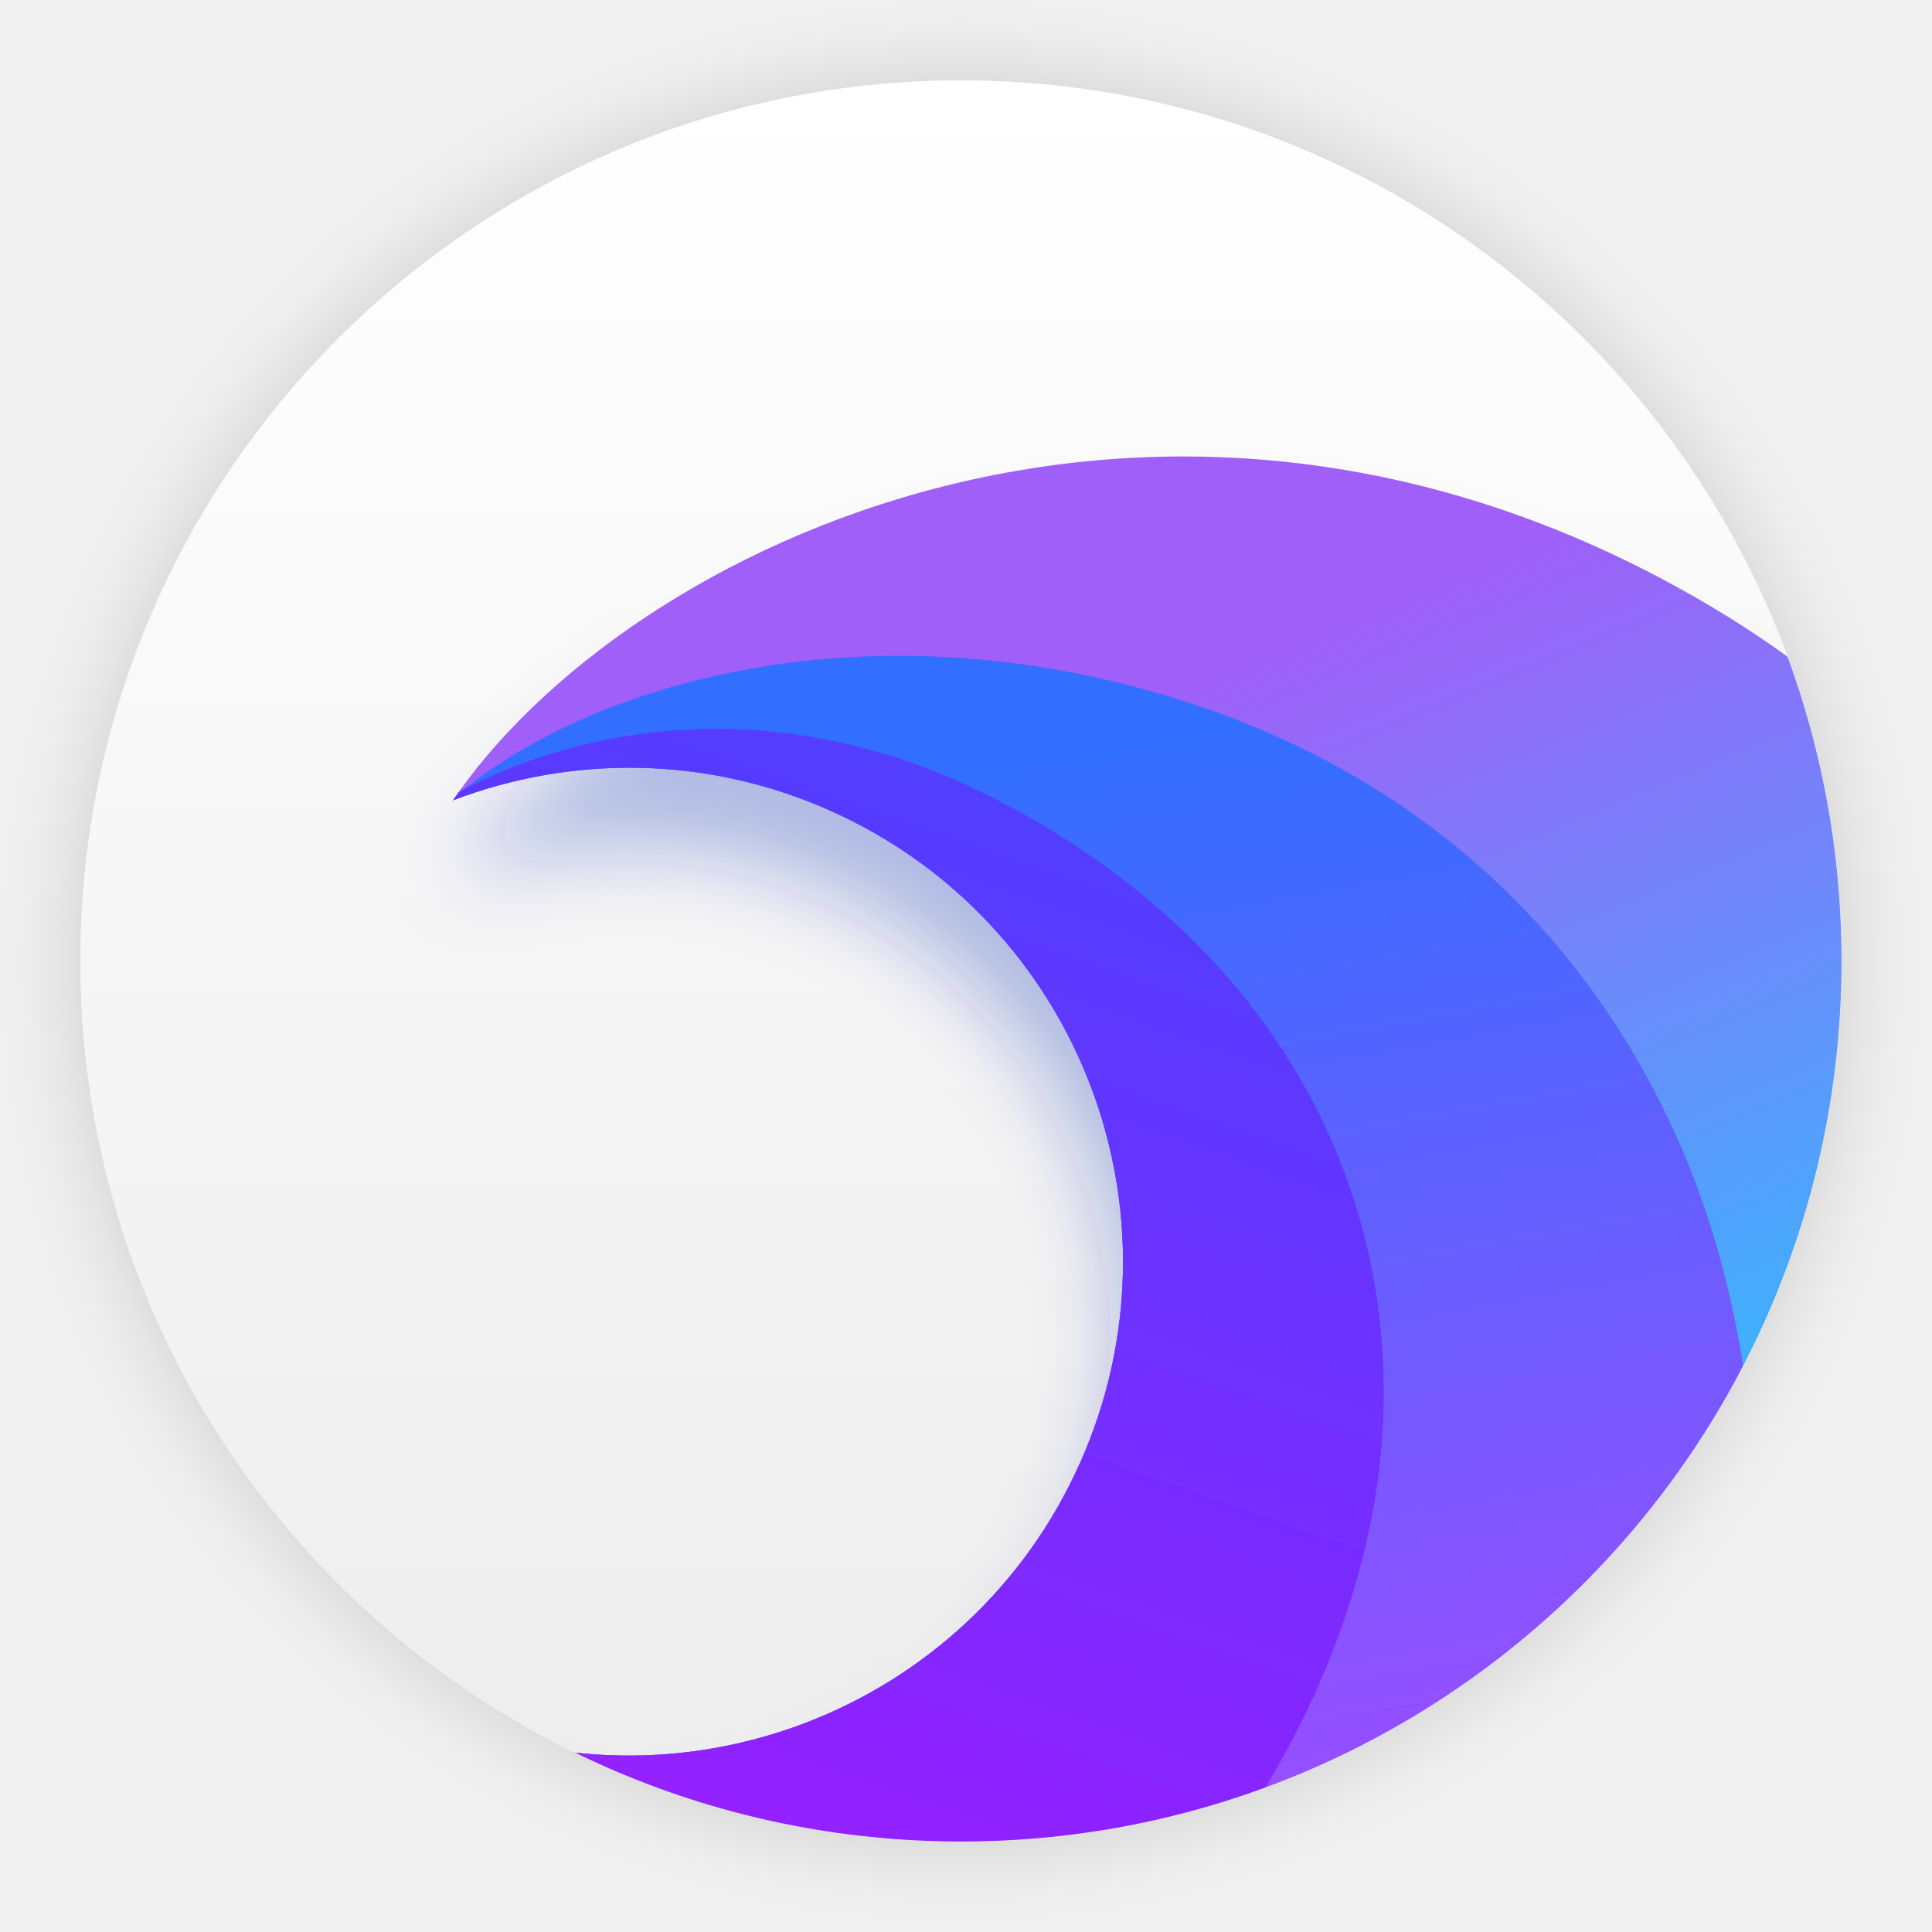
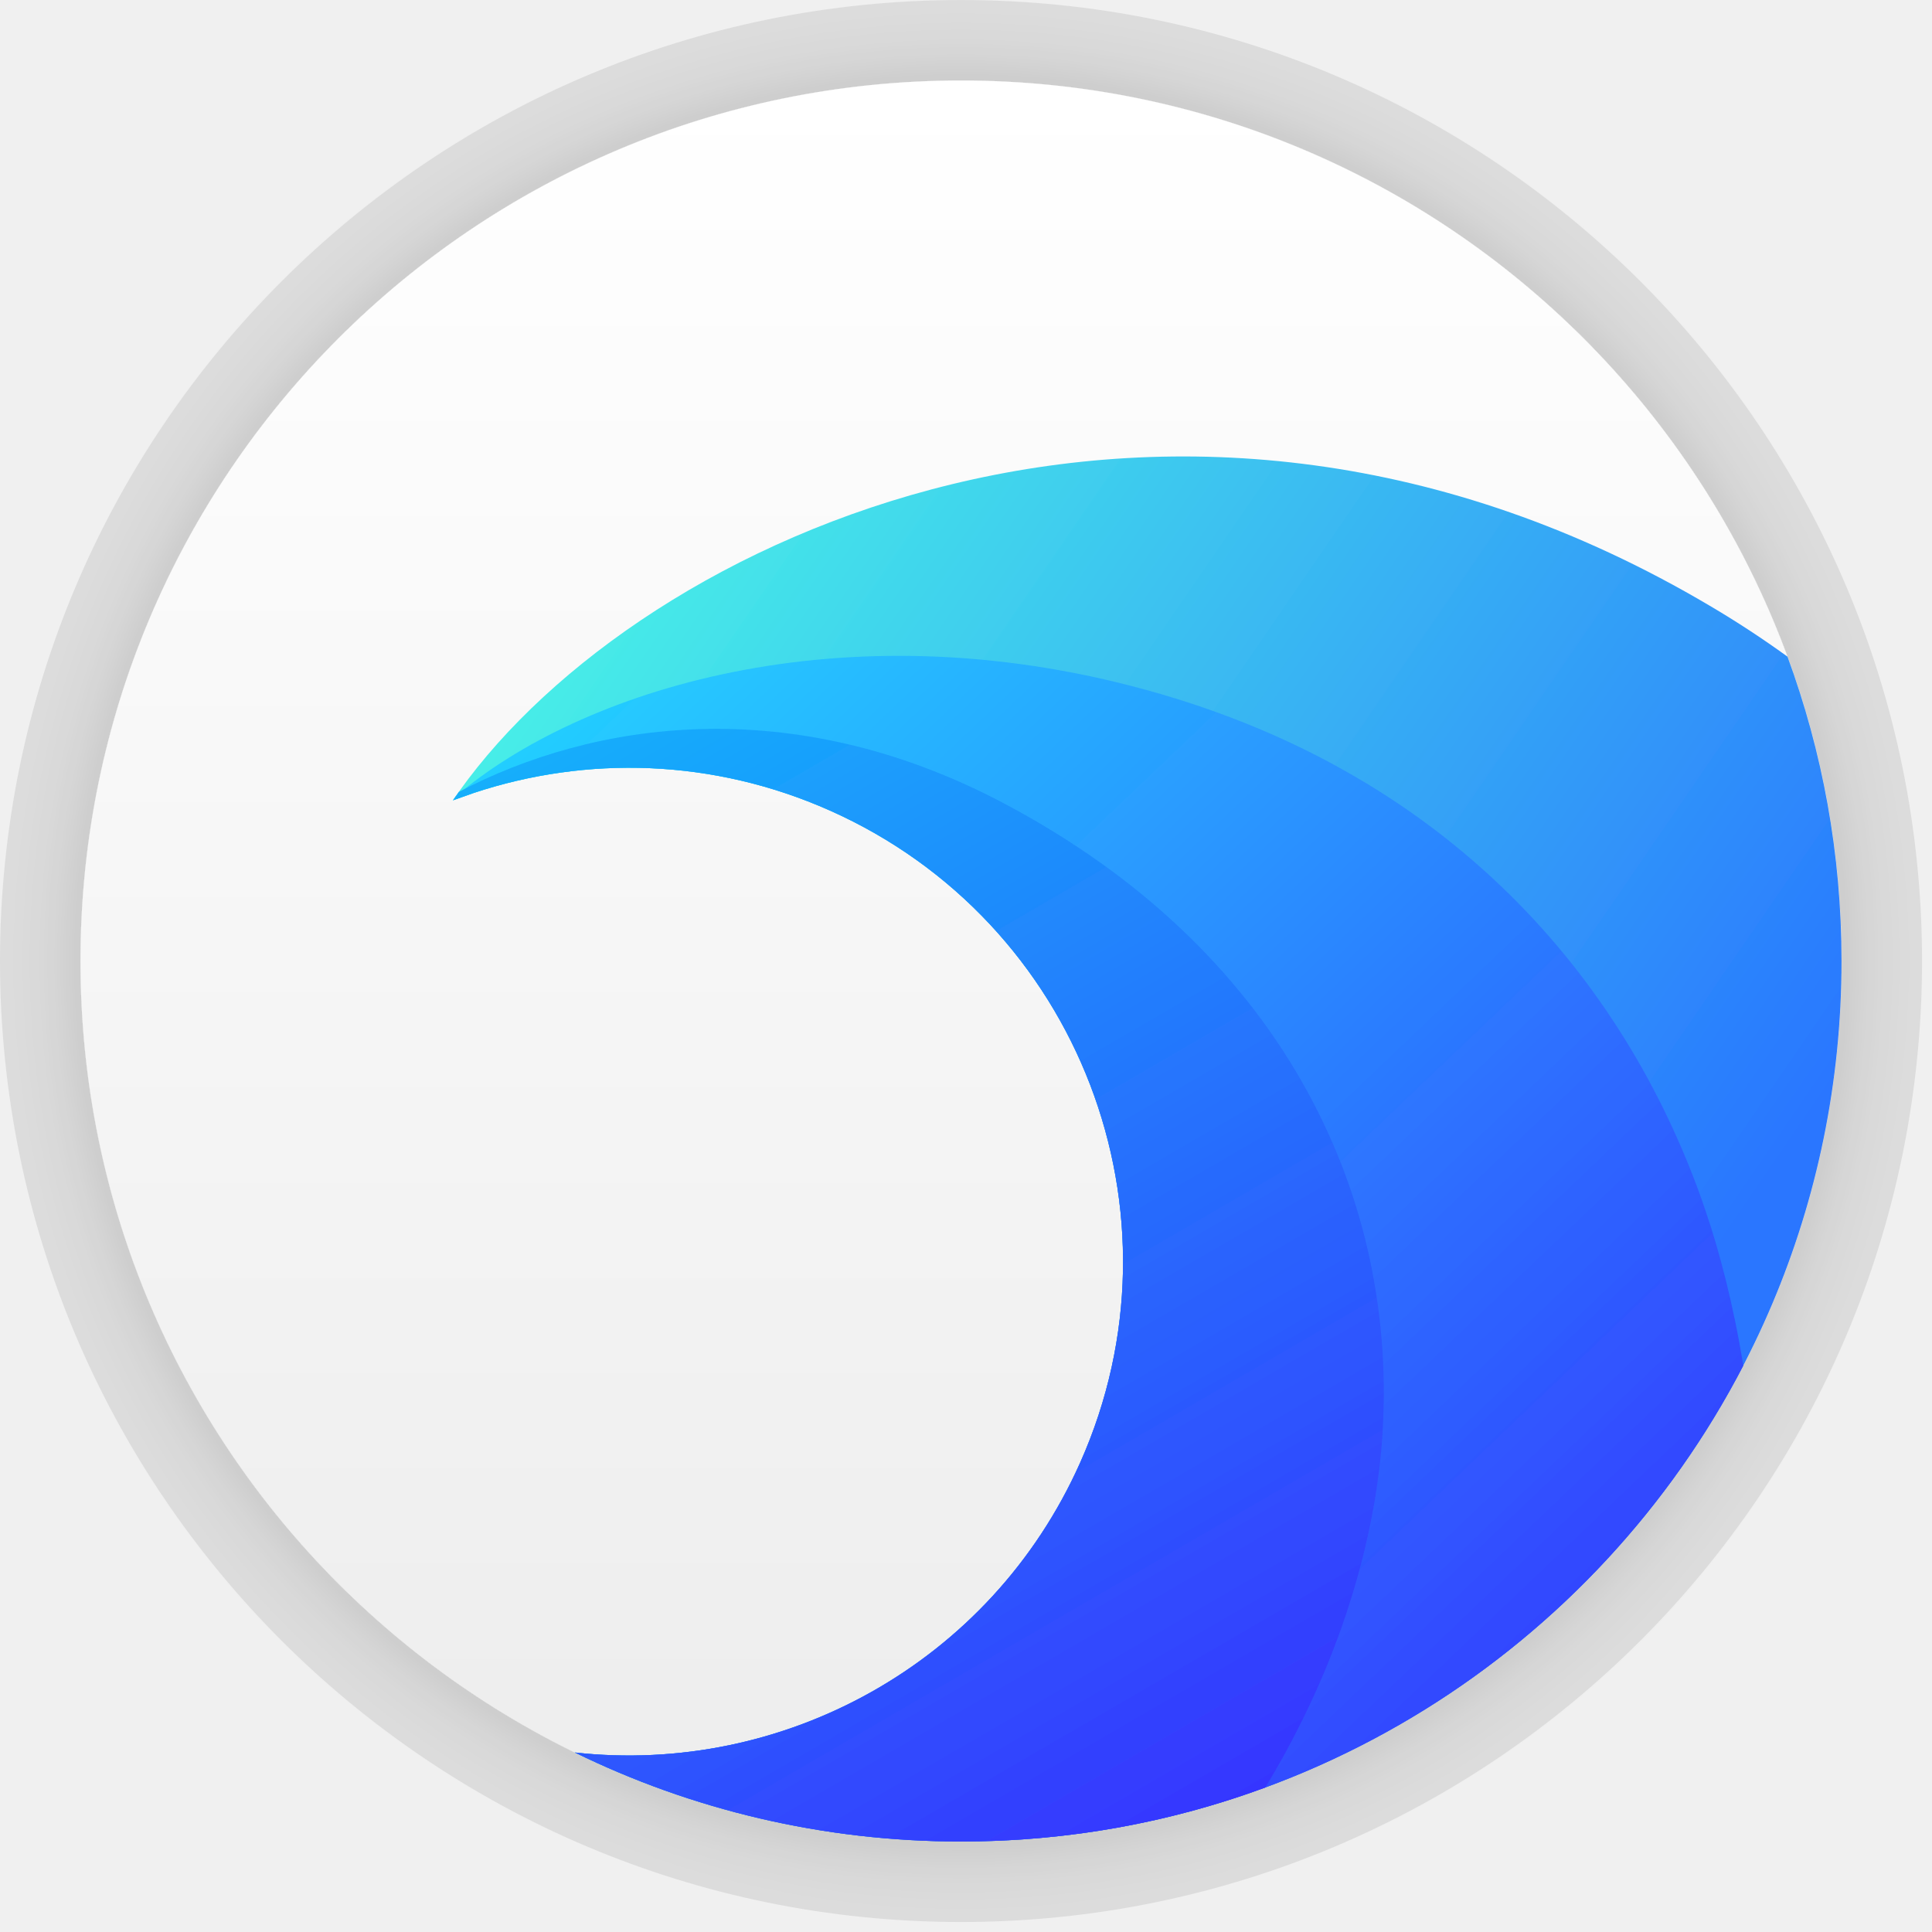
- <svg xmlns="http://www.w3.org/2000/svg" xmlns:xlink="http://www.w3.org/1999/xlink" width="24" height="24" viewBox="0 0 24 24">
+ <svg xmlns="http://www.w3.org/2000/svg" width="24" height="24" viewBox="0 0 24 24">
  <defs>
-     <filter id="deepin-browser24-a" width="122.7%" height="122.7%" x="-11.4%" y="-11.4%" filterUnits="objectBoundingBox">
+     <filter id="org.deepin.browser-a" width="122.7%" height="122.7%" x="-11.4%" y="-11.4%" filterUnits="objectBoundingBox">
      <feOffset in="SourceAlpha" result="shadowOffsetOuter1" />
      <feGaussianBlur in="shadowOffsetOuter1" result="shadowBlurOuter1" stdDeviation=".5" />
-       <feComposite in="shadowBlurOuter1" in2="SourceAlpha" operator="out" result="shadowBlurOuter1" />
      <feColorMatrix in="shadowBlurOuter1" result="shadowMatrixOuter1" values="0 0 0 0 0   0 0 0 0 0   0 0 0 0 0  0 0 0 0.15 0" />
      <feMerge>
        <feMergeNode in="shadowMatrixOuter1" />
        <feMergeNode in="SourceGraphic" />
      </feMerge>
    </filter>
-     <linearGradient id="deepin-browser24-c" x1="50%" x2="50%" y1="0%" y2="98.139%">
+     <linearGradient id="org.deepin.browser-b" x1="50%" x2="50%" y1="0%" y2="98.139%">
      <stop offset="0%" stop-color="#FFF" />
      <stop offset="100%" stop-color="#EDEDED" />
    </linearGradient>
-     <rect id="deepin-browser24-b" width="21.876" height="21.876" x="0" y="0" rx="10.938" />
-     <filter id="deepin-browser24-d" width="128.2%" height="130.7%" x="-13.5%" y="-14.9%" filterUnits="objectBoundingBox">
-       <feOffset dy="1" in="SourceAlpha" result="shadowOffsetOuter1" />
-       <feGaussianBlur in="shadowOffsetOuter1" result="shadowBlurOuter1" stdDeviation=".5" />
-       <feColorMatrix in="shadowBlurOuter1" result="shadowMatrixOuter1" values="0 0 0 0 0   0 0 0 0 0.017   0 0 0 0 0.44  0 0 0 0.29 0" />
-       <feMerge>
-         <feMergeNode in="shadowMatrixOuter1" />
-         <feMergeNode in="SourceGraphic" />
-       </feMerge>
-     </filter>
-     <linearGradient id="deepin-browser24-g" x1="36.116%" x2="81.488%" y1="9.879%" y2="45.888%">
-       <stop offset="0%" stop-color="#A05FF8" />
-       <stop offset="100%" stop-color="#0BDCFF" />
+     <linearGradient id="org.deepin.browser-c" x1="11.162%" x2="100%" y1="-15.854%" y2="43.447%">
+       <stop offset="0%" stop-color="#4BFFE4" />
+       <stop offset="100%" stop-color="#2976FF" />
    </linearGradient>
-     <path id="deepin-browser24-f" d="M15.762,0.126 C23.552,1.03 29.622,9.168 29.622,13.278 C29.622,17.387 26.65,27.773 17.99,26.416 C9.33,25.06 -5.745,21.499 2.337,19.952 C3.654,19.699 4.811,19.409 5.825,19.084 C6.145,19.137 6.474,19.164 6.81,19.164 C10.198,19.164 12.944,16.417 12.944,13.03 C12.944,9.642 10.198,6.895 6.81,6.895 C5.119,6.895 3.589,7.579 2.479,8.685 L2.474,8.719 C3.138,4.908 7.972,-0.779 15.762,0.126 Z" />
-     <linearGradient id="deepin-browser24-h" x1="50%" x2="81.713%" y1="0%" y2="50%">
-       <stop offset="0%" stop-color="#336EFF" />
-       <stop offset="100%" stop-color="#954FFF" />
+     <linearGradient id="org.deepin.browser-d" x1="3.368%" x2="105.703%" y1="-15.331%" y2="82.046%">
+       <stop offset="0%" stop-color="#22E3FF" />
+       <stop offset="100%" stop-color="#33F" />
    </linearGradient>
-     <linearGradient id="deepin-browser24-j" x1="50%" x2="54.602%" y1="0%" y2="82.155%">
-       <stop offset="0%" stop-color="#523DFF" />
-       <stop offset="100%" stop-color="#A717FF" />
+     <linearGradient id="org.deepin.browser-e" x1="-20.874%" x2="72.178%" y1="-72.352%" y2="115.66%">
+       <stop offset="0%" stop-color="#00FFF9" />
+       <stop offset="100%" stop-color="#392AFF" />
    </linearGradient>
  </defs>
-   <g fill="none" fill-rule="evenodd" filter="url(#deepin-browser24-a)" transform="translate(1 1)">
-     <mask id="deepin-browser24-e" fill="#fff">
-       <use xlink:href="#deepin-browser24-b" />
-     </mask>
-     <use fill="url(#deepin-browser24-c)" xlink:href="#deepin-browser24-b" />
-     <g filter="url(#deepin-browser24-d)" mask="url(#deepin-browser24-e)">
-       <g transform="rotate(24 2.947 13.863)">
-         <mask id="deepin-browser24-i" fill="#fff">
-           <use xlink:href="#deepin-browser24-f" />
-         </mask>
-         <use fill="url(#deepin-browser24-g)" xlink:href="#deepin-browser24-f" />
-         <path fill="url(#deepin-browser24-h)" d="M2.414,8.797 C3.198,6.954 5.777,4.534 9.796,3.927 C13.814,3.321 16.836,4.925 18.762,7.005 C20.451,8.829 23.374,13.49 21.146,18.455 C20.407,20.101 18.471,22.653 15.338,26.11 L0.556,20.83 L10.902,13.574 C6.158,10.389 3.328,8.797 2.414,8.797 Z" mask="url(#deepin-browser24-i)" />
-         <path fill="url(#deepin-browser24-j)" d="M1.715,9.869 C2.499,8.026 4.873,5.681 8.725,5.934 C12.577,6.186 15.153,8.318 16.217,11.145 C17.104,13.499 17.116,17.14 14.89,20.769 C14.023,22.181 12.196,24.112 9.408,26.559 L-0.322,22.039 L10.012,14.786 C5.394,11.508 2.629,9.869 1.715,9.869 Z" mask="url(#deepin-browser24-i)" />
-       </g>
+   <g fill="none" fill-rule="evenodd">
+     <g filter="url(#org.deepin.browser-a)" transform="translate(1 1)">
+       <rect width="21.876" height="21.876" fill="url(#org.deepin.browser-b)" rx="10.938" />
+       <path fill="url(#org.deepin.browser-c)" d="M20.241,6.526 C20.574,6.722 20.895,6.933 21.205,7.157 C21.639,8.336 21.876,9.609 21.876,10.938 C21.876,16.979 16.979,21.876 10.938,21.876 C9.217,21.876 7.588,21.479 6.14,20.77 C8.723,21.058 11.305,19.669 12.419,17.168 C13.797,14.073 12.405,10.447 9.31,9.069 C7.856,8.422 6.286,8.386 4.886,8.85 L4.627,8.942 L4.708,8.825 C6.967,5.663 13.595,2.591 20.241,6.526 Z" />
+       <path fill="url(#org.deepin.browser-d)" d="M13.245,7.572 C17.163,8.652 19.271,11.347 20.184,14.031 C20.359,14.545 20.533,15.206 20.656,15.965 C18.835,19.477 15.167,21.876 10.938,21.876 C9.217,21.876 7.588,21.479 6.14,20.77 C8.723,21.058 11.305,19.669 12.419,17.168 C13.797,14.073 12.405,10.447 9.31,9.069 C7.856,8.422 6.286,8.386 4.886,8.85 L4.627,8.942 L4.661,8.893 C6.193,7.584 9.448,6.525 13.245,7.572 Z" />
+       <path fill="url(#org.deepin.browser-e)" d="M11.451,8.969 C14.867,10.767 16.353,13.762 16.176,16.777 C16.097,18.109 15.647,19.672 14.718,21.205 C13.541,21.639 12.267,21.876 10.938,21.876 C9.217,21.876 7.588,21.479 6.14,20.77 C8.723,21.058 11.305,19.669 12.419,17.168 C13.797,14.073 12.405,10.447 9.31,9.069 C7.856,8.422 6.286,8.386 4.886,8.85 L4.627,8.942 L4.699,8.838 C6.359,7.965 8.818,7.584 11.451,8.969 Z" />
    </g>
+     <path fill="#000" fill-opacity=".08" fill-rule="nonzero" d="M11.938,-7.99360578e-14 C5.345,-7.99360578e-14 -7.99360578e-14,5.345 -7.99360578e-14,11.938 C-7.99360578e-14,18.531 5.345,23.876 11.938,23.876 C18.531,23.876 23.876,18.531 23.876,11.938 C23.876,5.345 18.531,-7.99360578e-14 11.938,-7.99360578e-14 Z M11.938,1 C17.979,1 22.876,5.897 22.876,11.938 C22.876,17.979 17.979,22.876 11.938,22.876 C5.897,22.876 1,17.979 1,11.938 C1,5.897 5.897,1 11.938,1 Z" />
  </g>
</svg>
